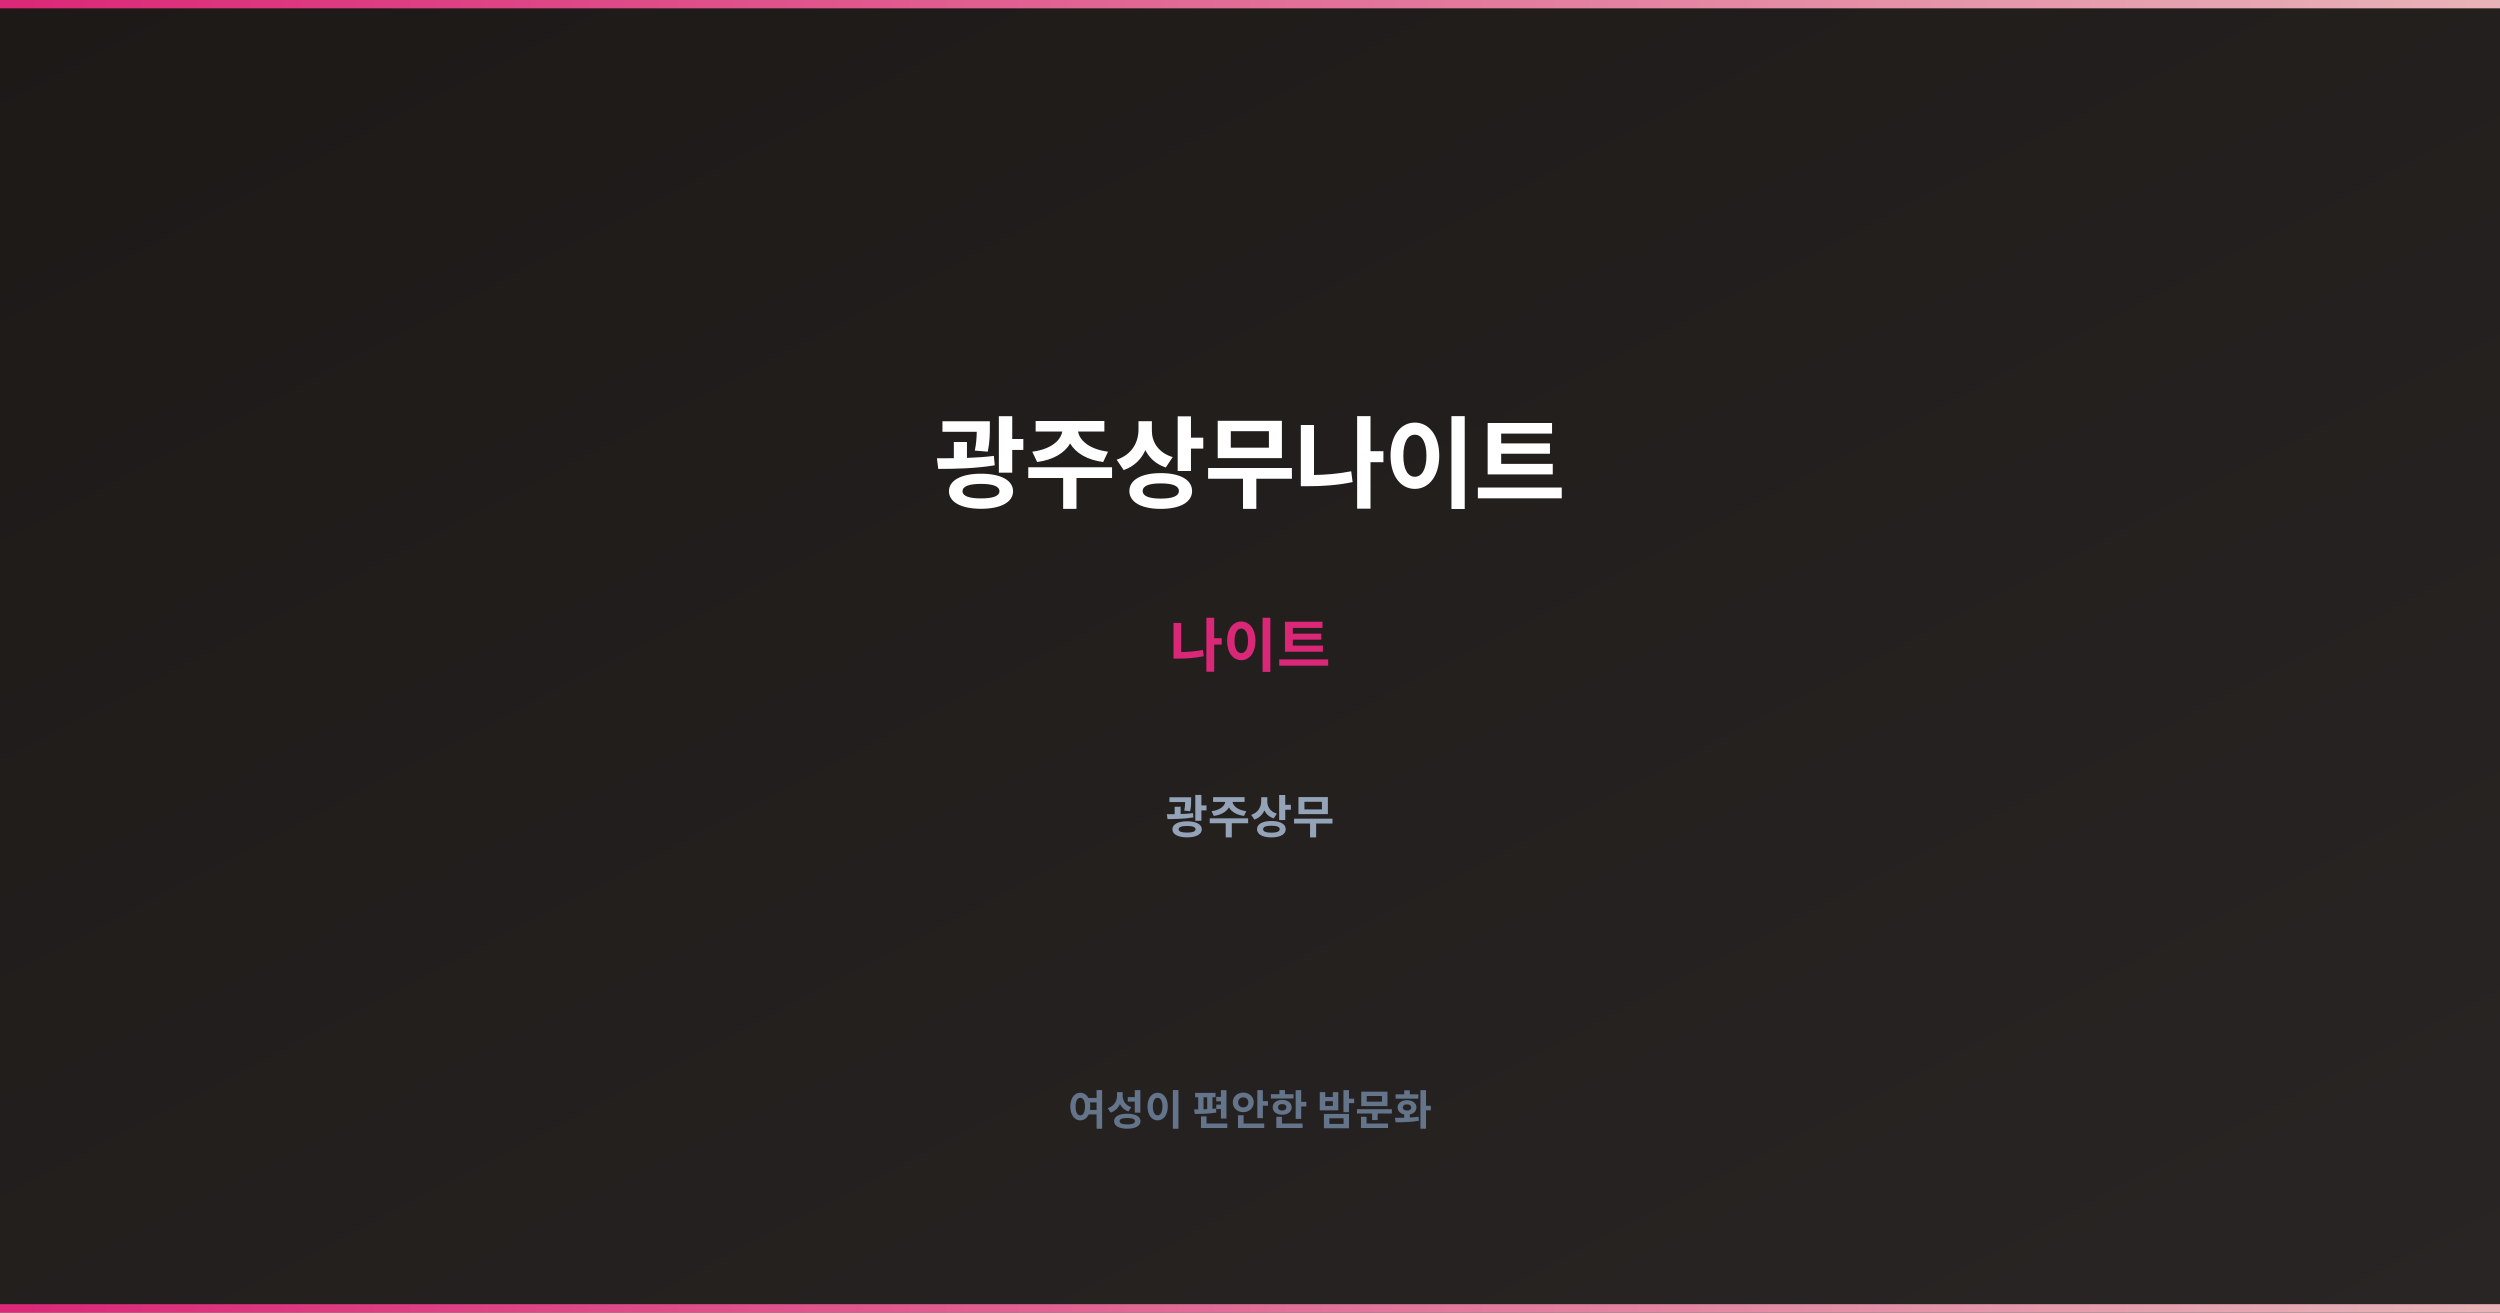
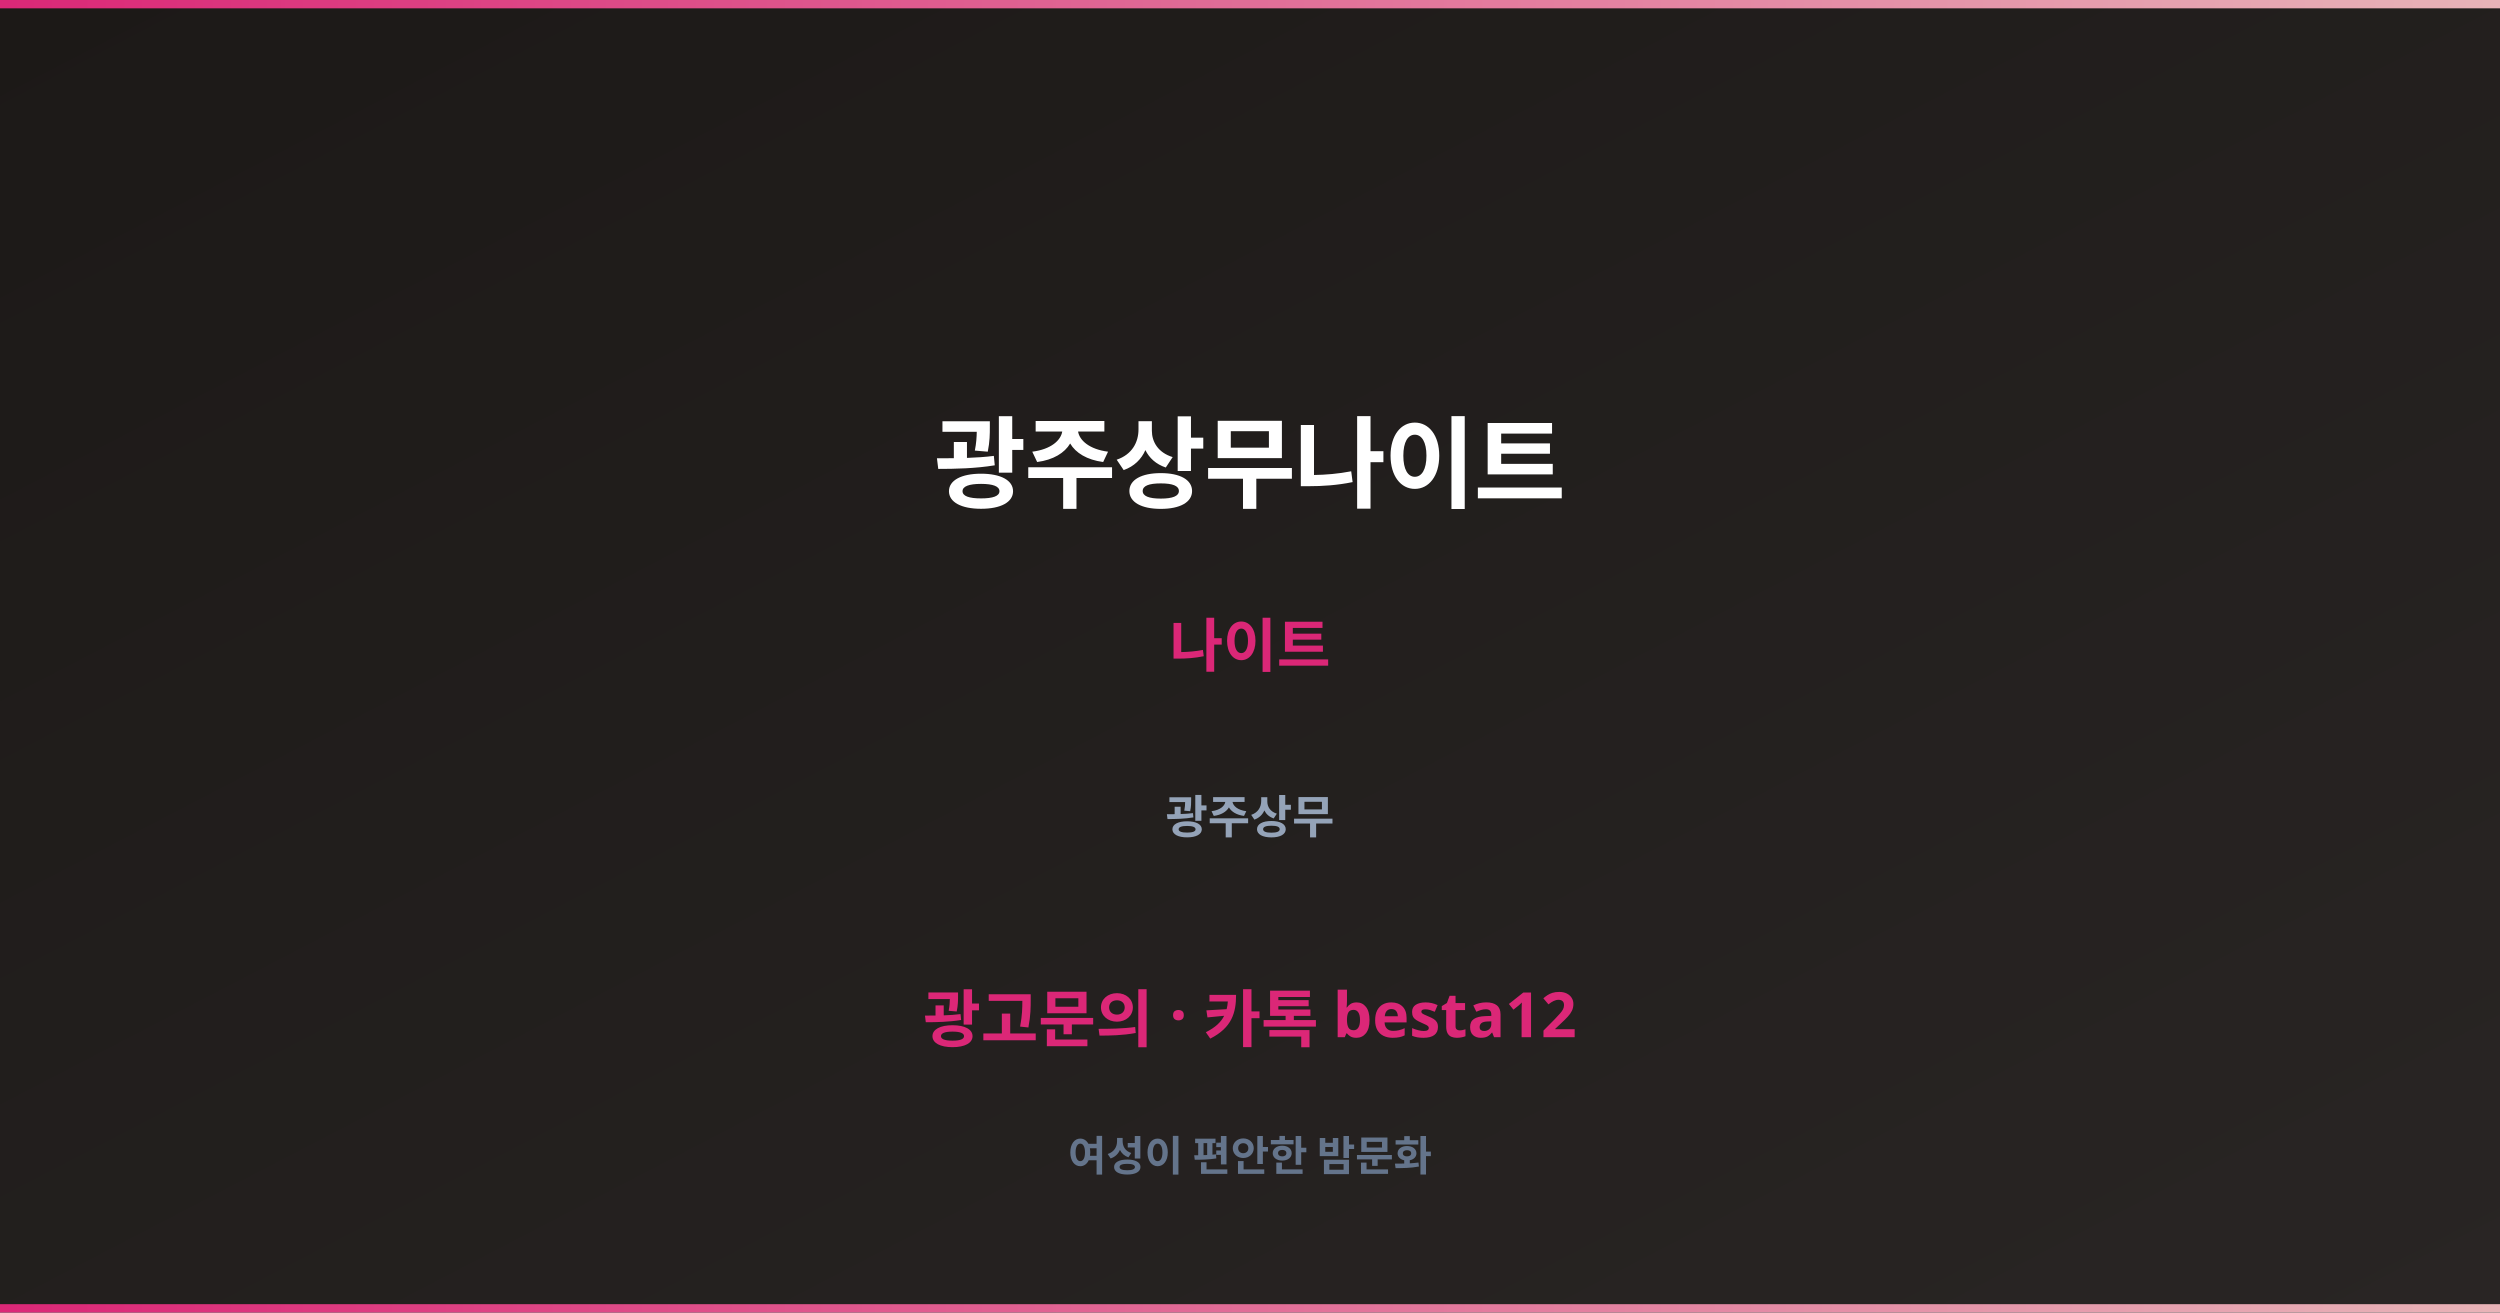
<svg xmlns="http://www.w3.org/2000/svg" width="1200" height="630" viewBox="0 0 1200 630">
  <defs>
    <linearGradient id="bg" x1="0%" y1="0%" x2="100%" y2="100%">
      <stop offset="0%" style="stop-color:#1C1917" />
      <stop offset="100%" style="stop-color:#292524" />
    </linearGradient>
    <linearGradient id="accent" x1="0%" y1="0%" x2="100%" y2="0%">
      <stop offset="0%" style="stop-color:#DB2777" />
      <stop offset="100%" style="stop-color:#E8B4B8" />
    </linearGradient>
  </defs>
  <rect width="1200" height="630" fill="url(#bg)" />
  <rect x="0" y="0" width="1200" height="4" fill="url(#accent)" />
  <rect x="0" y="626" width="1200" height="4" fill="url(#accent)" />
  <text x="600" y="240" text-anchor="middle" font-family="sans-serif" font-size="48" font-weight="900" fill="white" letter-spacing="-1">광주상무나이트</text>
  <text x="600" y="320" text-anchor="middle" font-family="sans-serif" font-size="28" fill="#DB2777" font-weight="700">나이트</text>
  <text x="600" y="400" text-anchor="middle" font-family="sans-serif" font-size="22" fill="#94a3b8" font-weight="600">광주상무</text>
-   <text x="600" y="540" text-anchor="middle" font-family="sans-serif" font-size="20" fill="#64748b" font-weight="600">여성이 편안한 밤문화</text>
+   <text x="600" y="500" text-anchor="middle" font-family="sans-serif" font-size="30" fill="#DB2777" font-weight="800">광고문의 · 카톡 besta12</text>
+   <text x="600" y="562" text-anchor="middle" font-family="sans-serif" font-size="20" fill="#64748b" font-weight="600">여성이 편안한 밤문화</text>
</svg>
